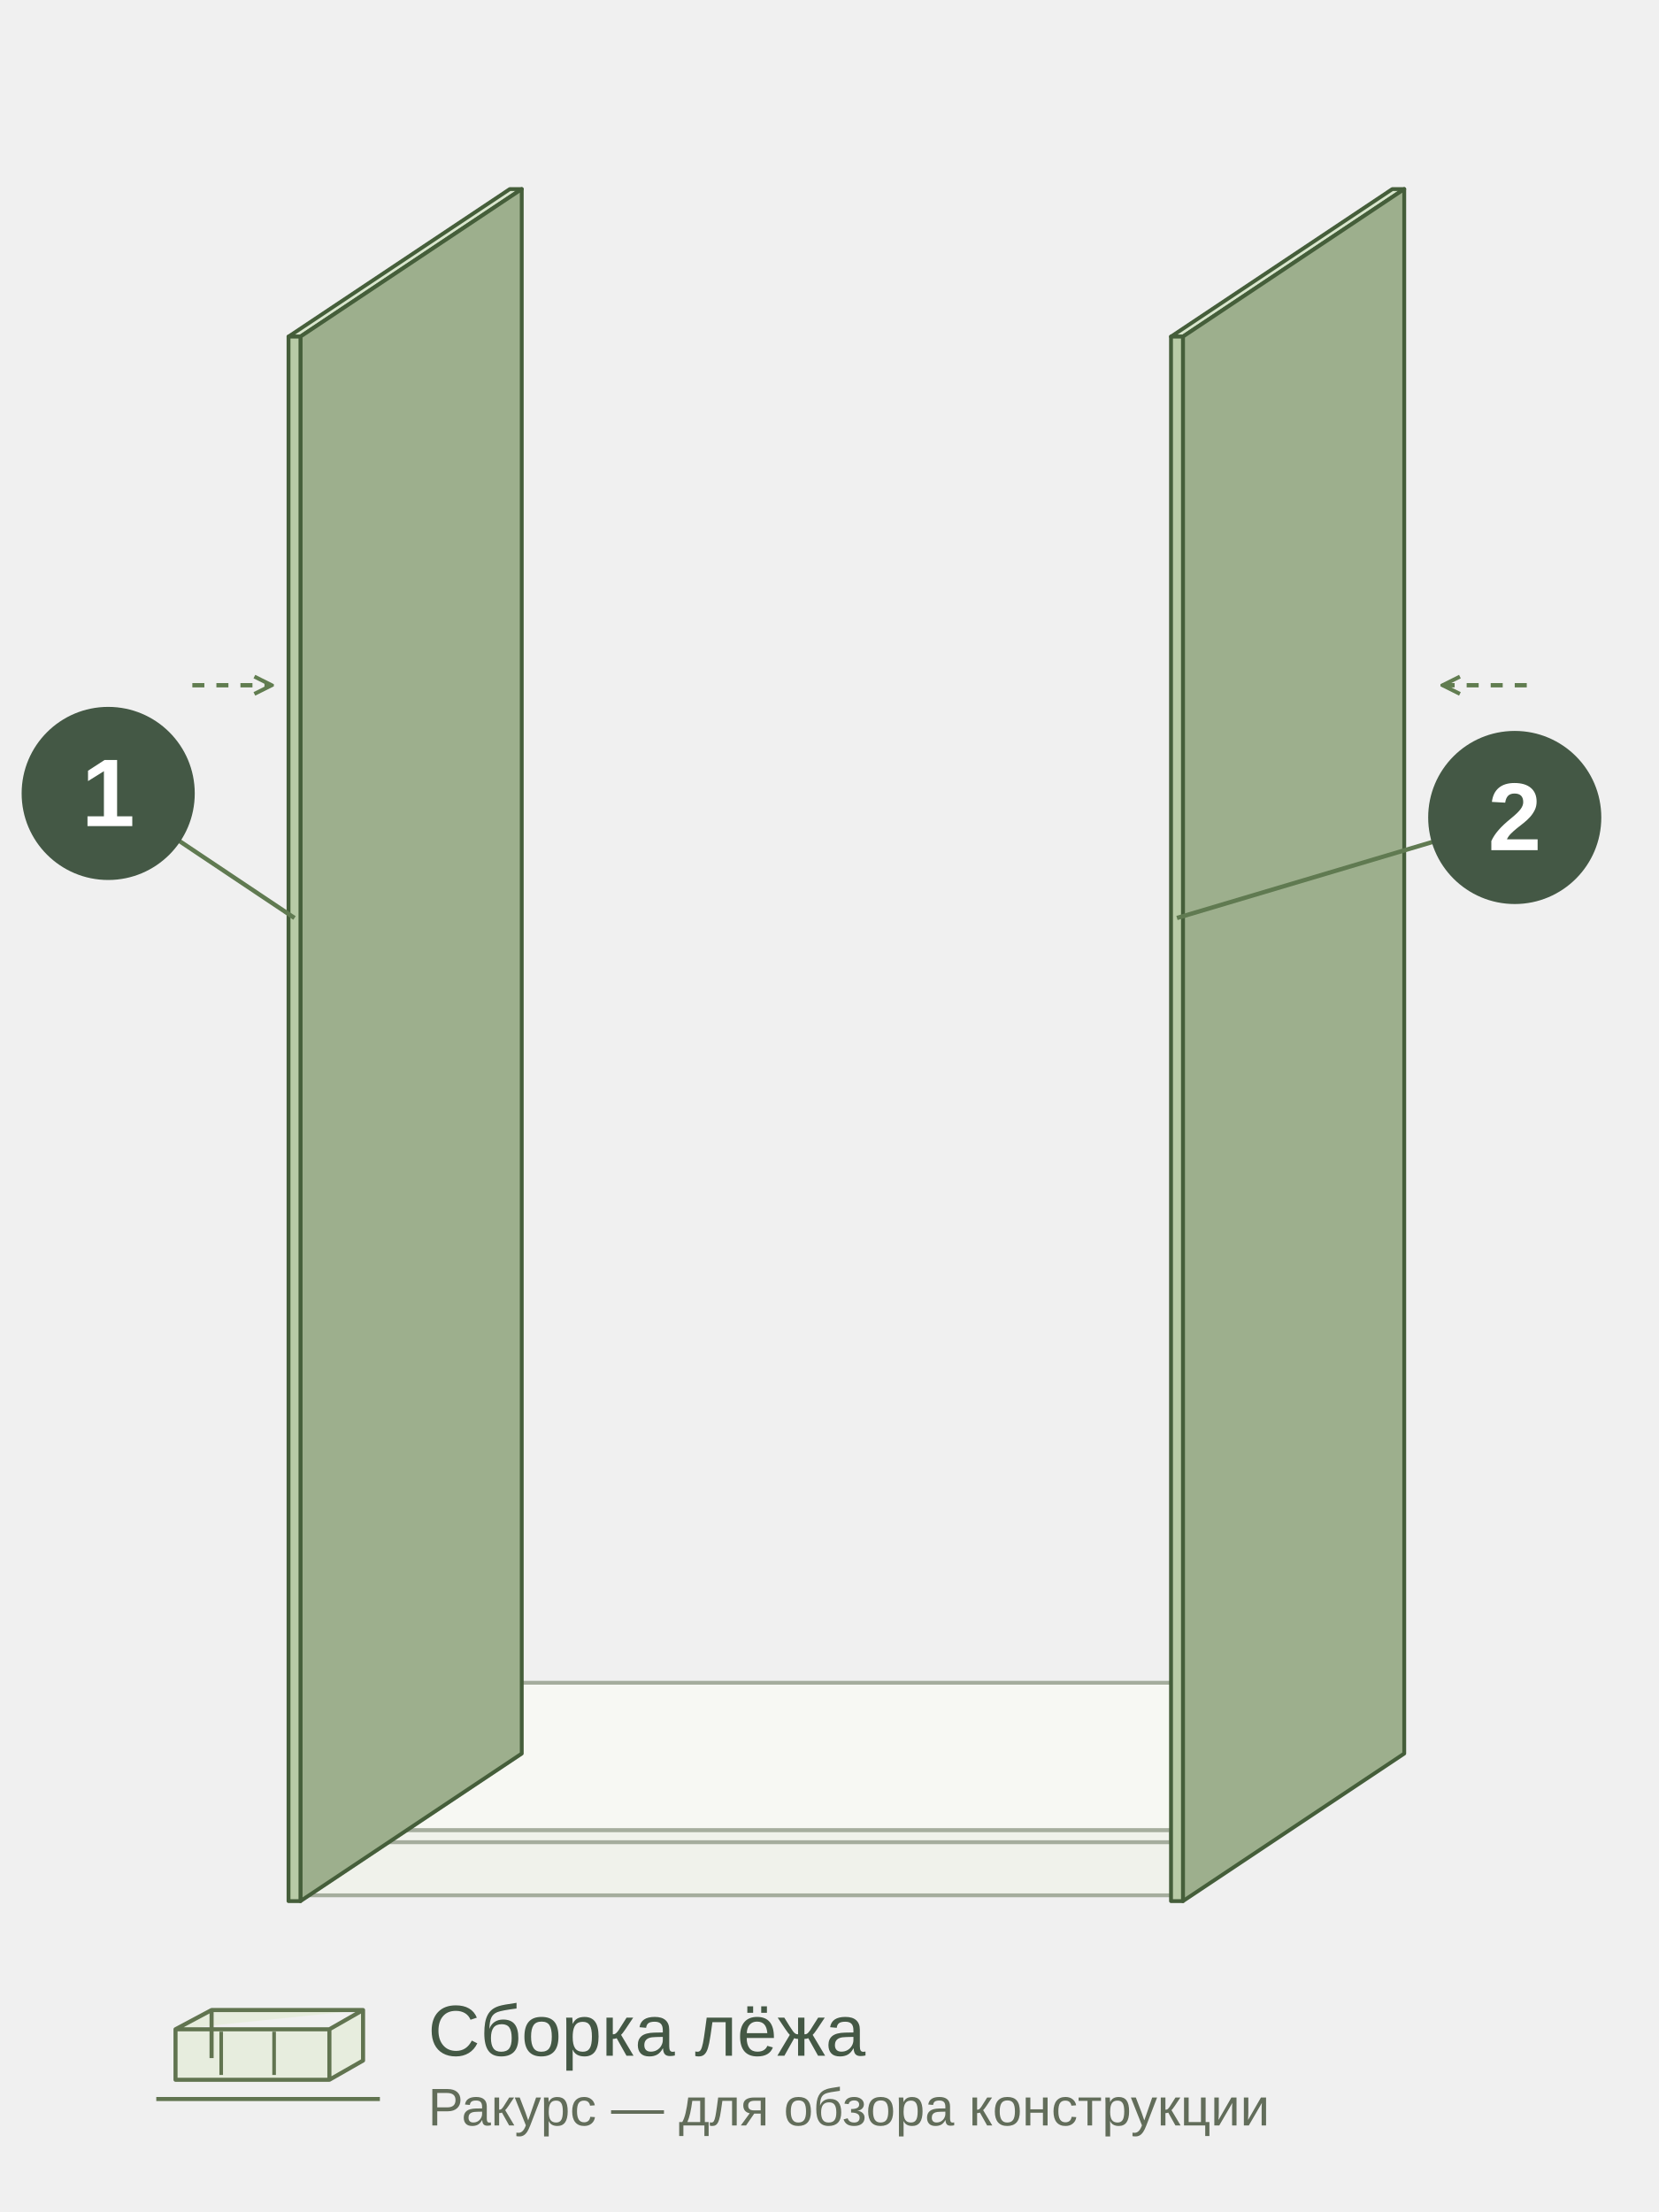
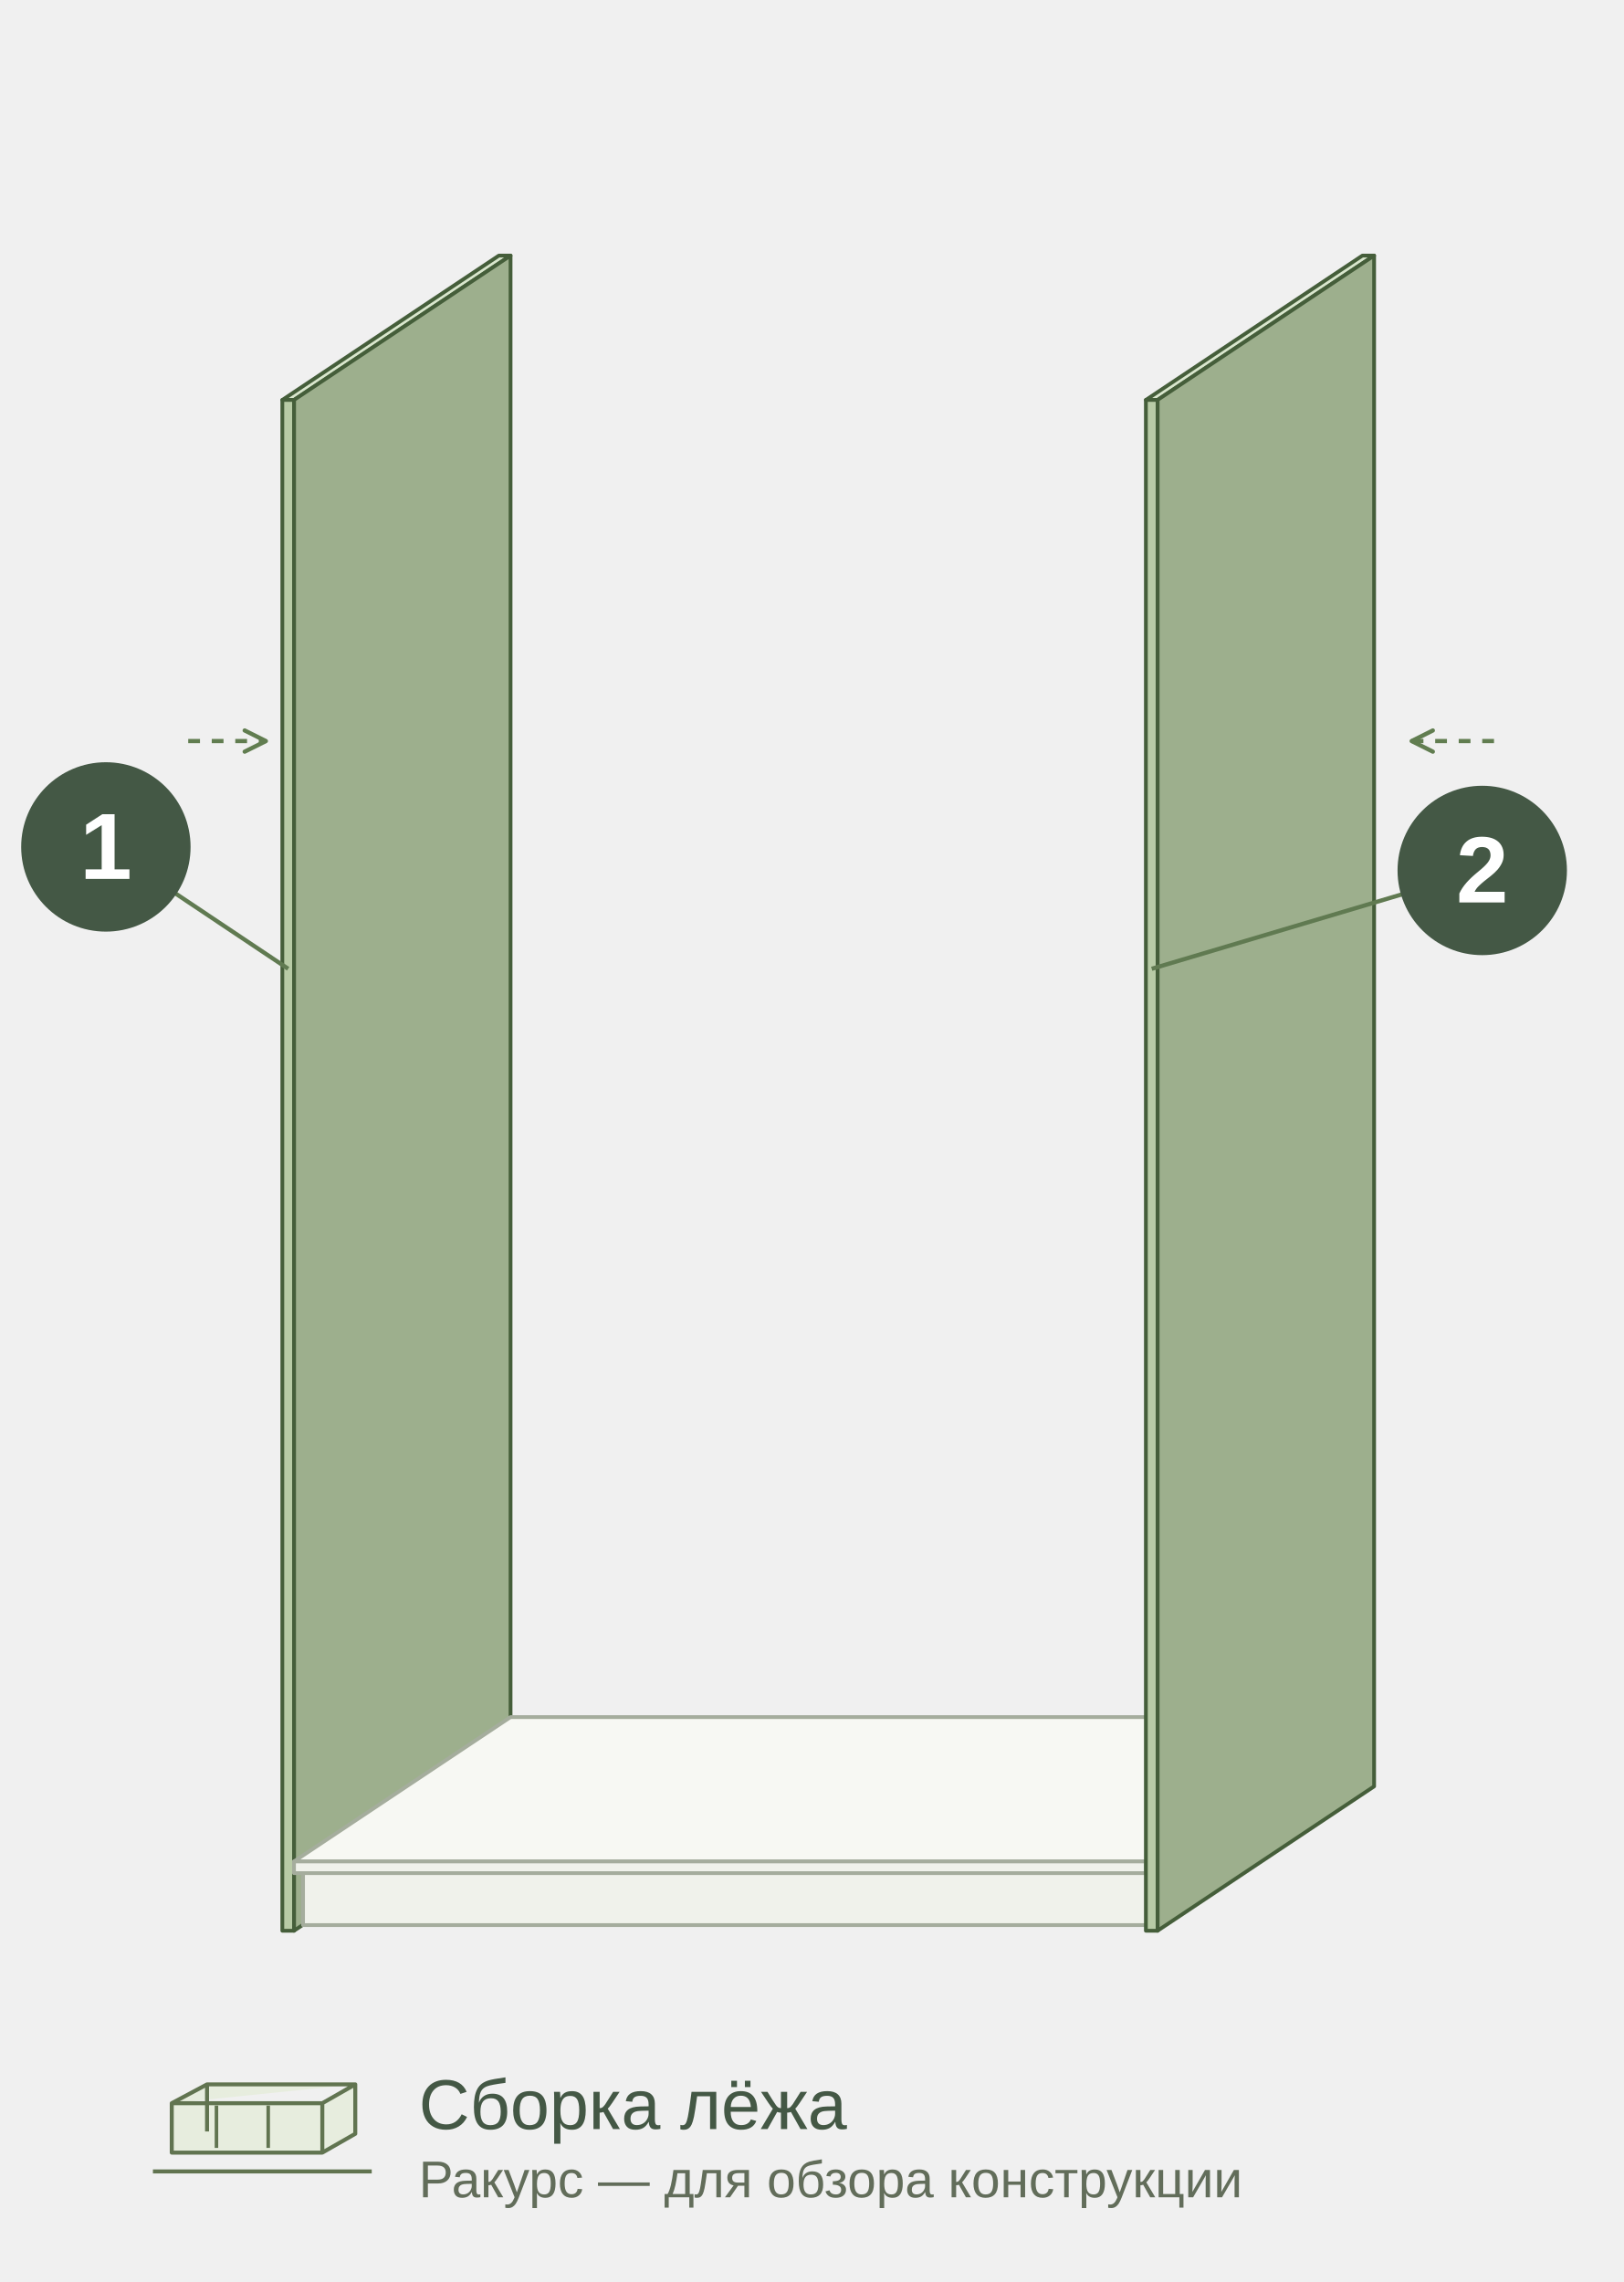
- <svg xmlns="http://www.w3.org/2000/svg" viewBox="35 -70 690 920" role="group" aria-label="Боковины на основании" style="font-family:Arial,sans-serif">
+ <svg xmlns="http://www.w3.org/2000/svg" viewBox="35 -100 690 970" role="group" aria-label="Боковины на основании" style="font-family:Arial,sans-serif">
  <defs>
    <marker id="vileta-arrow" viewBox="0 0 10 10" refX="9" refY="5" markerWidth="5" markerHeight="5" orient="auto-start-reverse">
      <path d="M1 1L9 5L1 9" fill="none" stroke="#617D50" stroke-width="1.8" />
    </marker>
  </defs>
-   <g class="diagram-part" data-part="19">
-     <polygon points="233.76,647.00 595.84,647.00 599.68,644.44 237.60,644.44" fill="#F7F8F3" stroke="#A5AD9D" stroke-width="1.6" stroke-linejoin="round" />
-     <polygon points="595.84,647.00 599.68,644.44 599.68,669.09 595.84,671.64" fill="#E9ECE3" stroke="#A5AD9D" stroke-width="1.6" stroke-linejoin="round" />
-     <polygon points="233.76,647.00 595.84,647.00 595.84,671.64 233.76,671.64" fill="#F0F2EB" stroke="#A5AD9D" stroke-width="1.6" stroke-linejoin="round" />
-   </g>
-   <g class="diagram-part" data-part="19">
-     <polygon points="163.80,693.64 525.88,693.64 529.72,691.08 167.64,691.08" fill="#F7F8F3" stroke="#A5AD9D" stroke-width="1.6" stroke-linejoin="round" />
-     <polygon points="525.88,693.64 529.72,691.08 529.72,715.73 525.88,718.29" fill="#E9ECE3" stroke="#A5AD9D" stroke-width="1.6" stroke-linejoin="round" />
-     <polygon points="163.80,693.64 525.88,693.64 525.88,718.29 163.80,718.29" fill="#F0F2EB" stroke="#A5AD9D" stroke-width="1.6" stroke-linejoin="round" />
-   </g>
-   <g class="diagram-part" data-part="8">
-     <polygon points="159.96,691.24 522.04,691.24 614.08,629.88 252.00,629.88" fill="#F7F8F3" stroke="#A5AD9D" stroke-width="1.6" stroke-linejoin="round" />
-     <polygon points="522.04,691.24 614.08,629.88 614.08,634.84 522.04,696.20" fill="#E9ECE3" stroke="#A5AD9D" stroke-width="1.6" stroke-linejoin="round" />
-     <polygon points="159.96,691.24 522.04,691.24 522.04,696.20 159.96,696.20" fill="#F0F2EB" stroke="#A5AD9D" stroke-width="1.6" stroke-linejoin="round" />
-   </g>
-   <g class="diagram-part is-current" data-part="1">
-     <polygon points="155.00,70.00 159.96,70.00 252.00,8.64 247.04,8.64" fill="#D9E6CD" stroke="#455E3A" stroke-width="1.6" stroke-linejoin="round" />
-     <polygon points="159.96,70.00 252.00,8.64 252.00,659.33 159.96,720.69" fill="#9DAF8D" stroke="#455E3A" stroke-width="1.6" stroke-linejoin="round" />
-     <polygon points="155.00,70.00 159.96,70.00 159.96,720.69 155.00,720.69" fill="#B8CBA6" stroke="#455E3A" stroke-width="1.6" stroke-linejoin="round" />
-   </g>
-   <g class="diagram-part is-current" data-part="2">
-     <polygon points="522.04,70.00 527.00,70.00 619.04,8.64 614.08,8.64" fill="#D9E6CD" stroke="#455E3A" stroke-width="1.6" stroke-linejoin="round" />
-     <polygon points="527.00,70.00 619.04,8.64 619.04,659.33 527.00,720.69" fill="#9DAF8D" stroke="#455E3A" stroke-width="1.6" stroke-linejoin="round" />
-     <polygon points="522.04,70.00 527.00,70.00 527.00,720.69 522.04,720.69" fill="#B8CBA6" stroke="#455E3A" stroke-width="1.6" stroke-linejoin="round" />
+   <g data-scene="carcass" data-face-count="15" data-unresolved-order="0">
+     <g class="diagram-part" data-part="19" data-face-axis="0">
+       <polygon points="595.84,647.00 599.68,644.44 599.68,669.09 595.84,671.64" fill="#E9ECE3" stroke="#A5AD9D" stroke-width="1.6" stroke-linejoin="round" />
+     </g>
+     <g class="diagram-part" data-part="19" data-face-axis="0">
+       <polygon points="525.88,693.64 529.72,691.08 529.72,715.73 525.88,718.29" fill="#E9ECE3" stroke="#A5AD9D" stroke-width="1.6" stroke-linejoin="round" />
+     </g>
+     <g class="diagram-part is-current" data-part="1" data-face-axis="1">
+       <polygon points="155.00,70.00 159.96,70.00 252.00,8.64 247.04,8.64" fill="#D9E6CD" stroke="#455E3A" stroke-width="1.6" stroke-linejoin="round" />
+     </g>
+     <g class="diagram-part is-current" data-part="1" data-face-axis="0">
+       <polygon points="159.96,70.00 252.00,8.64 252.00,659.33 159.96,720.69" fill="#9DAF8D" stroke="#455E3A" stroke-width="1.6" stroke-linejoin="round" />
+     </g>
+     <g class="diagram-part is-current" data-part="1" data-face-axis="2">
+       <polygon points="155.00,70.00 159.96,70.00 159.96,720.69 155.00,720.69" fill="#B8CBA6" stroke="#455E3A" stroke-width="1.6" stroke-linejoin="round" />
+     </g>
+     <g class="diagram-part is-current" data-part="2" data-face-axis="1">
+       <polygon points="522.04,70.00 527.00,70.00 619.04,8.64 614.08,8.64" fill="#D9E6CD" stroke="#455E3A" stroke-width="1.6" stroke-linejoin="round" />
+     </g>
+     <g class="diagram-part" data-part="19" data-face-axis="1">
+       <polygon points="233.76,647.00 595.84,647.00 599.68,644.44 237.60,644.44" fill="#F7F8F3" stroke="#A5AD9D" stroke-width="1.6" stroke-linejoin="round" />
+     </g>
+     <g class="diagram-part" data-part="19" data-face-axis="2">
+       <polygon points="233.76,647.00 595.84,647.00 595.84,671.64 233.76,671.64" fill="#F0F2EB" stroke="#A5AD9D" stroke-width="1.6" stroke-linejoin="round" />
+     </g>
+     <g class="diagram-part" data-part="19" data-face-axis="1">
+       <polygon points="163.80,693.64 525.88,693.64 529.72,691.08 167.64,691.08" fill="#F7F8F3" stroke="#A5AD9D" stroke-width="1.6" stroke-linejoin="round" />
+     </g>
+     <g class="diagram-part" data-part="19" data-face-axis="2">
+       <polygon points="163.80,693.64 525.88,693.64 525.88,718.29 163.80,718.29" fill="#F0F2EB" stroke="#A5AD9D" stroke-width="1.6" stroke-linejoin="round" />
+     </g>
+     <g class="diagram-part" data-part="8" data-face-axis="1">
+       <polygon points="159.96,691.24 522.04,691.24 614.08,629.88 252.00,629.88" fill="#F7F8F3" stroke="#A5AD9D" stroke-width="1.6" stroke-linejoin="round" />
+     </g>
+     <g class="diagram-part" data-part="8" data-face-axis="0">
+       <polygon points="522.04,691.24 614.08,629.88 614.08,634.84 522.04,696.20" fill="#E9ECE3" stroke="#A5AD9D" stroke-width="1.6" stroke-linejoin="round" />
+     </g>
+     <g class="diagram-part" data-part="8" data-face-axis="2">
+       <polygon points="159.96,691.24 522.04,691.24 522.04,696.20 159.96,696.20" fill="#F0F2EB" stroke="#A5AD9D" stroke-width="1.6" stroke-linejoin="round" />
+     </g>
+     <g class="diagram-part is-current" data-part="2" data-face-axis="0">
+       <polygon points="527.00,70.00 619.04,8.64 619.04,659.33 527.00,720.69" fill="#9DAF8D" stroke="#455E3A" stroke-width="1.6" stroke-linejoin="round" />
+     </g>
+     <g class="diagram-part is-current" data-part="2" data-face-axis="2">
+       <polygon points="522.04,70.00 527.00,70.00 527.00,720.69 522.04,720.69" fill="#B8CBA6" stroke="#455E3A" stroke-width="1.6" stroke-linejoin="round" />
+     </g>
  </g>
  <g class="diagram-part diagram-callout" data-part="1" tabindex="0" role="button" aria-label="Показать деталь №1">
    <path d="M157.48 311.8 L80 260" fill="none" stroke="#607A51" stroke-width="1.8" />
    <circle cx="80" cy="260" r="36" fill="#445845" />
    <text x="80" y="273.6" text-anchor="middle" fill="#fff" font-size="40" font-weight="600">1</text>
  </g>
  <g class="diagram-part diagram-callout" data-part="2" tabindex="0" role="button" aria-label="Показать деталь №2">
    <path d="M524.52 311.8 L665 270" fill="none" stroke="#607A51" stroke-width="1.8" />
    <circle cx="665" cy="270" r="36" fill="#445845" />
    <text x="665" y="283.6" text-anchor="middle" fill="#fff" font-size="40" font-weight="600">2</text>
  </g>
-   <path d="M115 215 L148 215" fill="none" stroke="#617D50" stroke-width="1.8" marker-end="url(#vileta-arrow)" stroke-dasharray="5 5" />
-   <path d="M670 215 L635 215" fill="none" stroke="#617D50" stroke-width="1.8" marker-end="url(#vileta-arrow)" stroke-dasharray="5 5" />
-   <g transform="translate(100 766)">
+   <path d="M115 215 L148 215" fill="none" stroke="#617D50" stroke-width="1.8" stroke-dasharray="5 5" />
+   <path d="M139 210.5L148 215L139 219.5" fill="none" stroke="#617D50" stroke-width="1.8" stroke-linecap="round" stroke-linejoin="round" />
+   <path d="M670 215 L635 215" fill="none" stroke="#617D50" stroke-width="1.8" stroke-dasharray="5 5" />
+   <path d="M644 219.5L635 215L644 210.5" fill="none" stroke="#617D50" stroke-width="1.8" stroke-linecap="round" stroke-linejoin="round" />
+   <g transform="translate(100 786)">
    <path d="M0 37H93M8 29V8L72 8L86 0V21L72 29Z M8 8L23 0H86 M72 8V29 M23 0V20" fill="#E7EDDE" stroke="#617450" stroke-width="1.7" stroke-linejoin="round" />
    <path d="M27 9V27M49 9V27" fill="none" stroke="#617450" stroke-width="1.5" />
    <text x="113" y="19" font-size="30" fill="#445845">Сборка лёжа</text>
    <text x="113" y="48" font-size="22" fill="#626D5A">Ракурс — для обзора конструкции</text>
  </g>
</svg>
